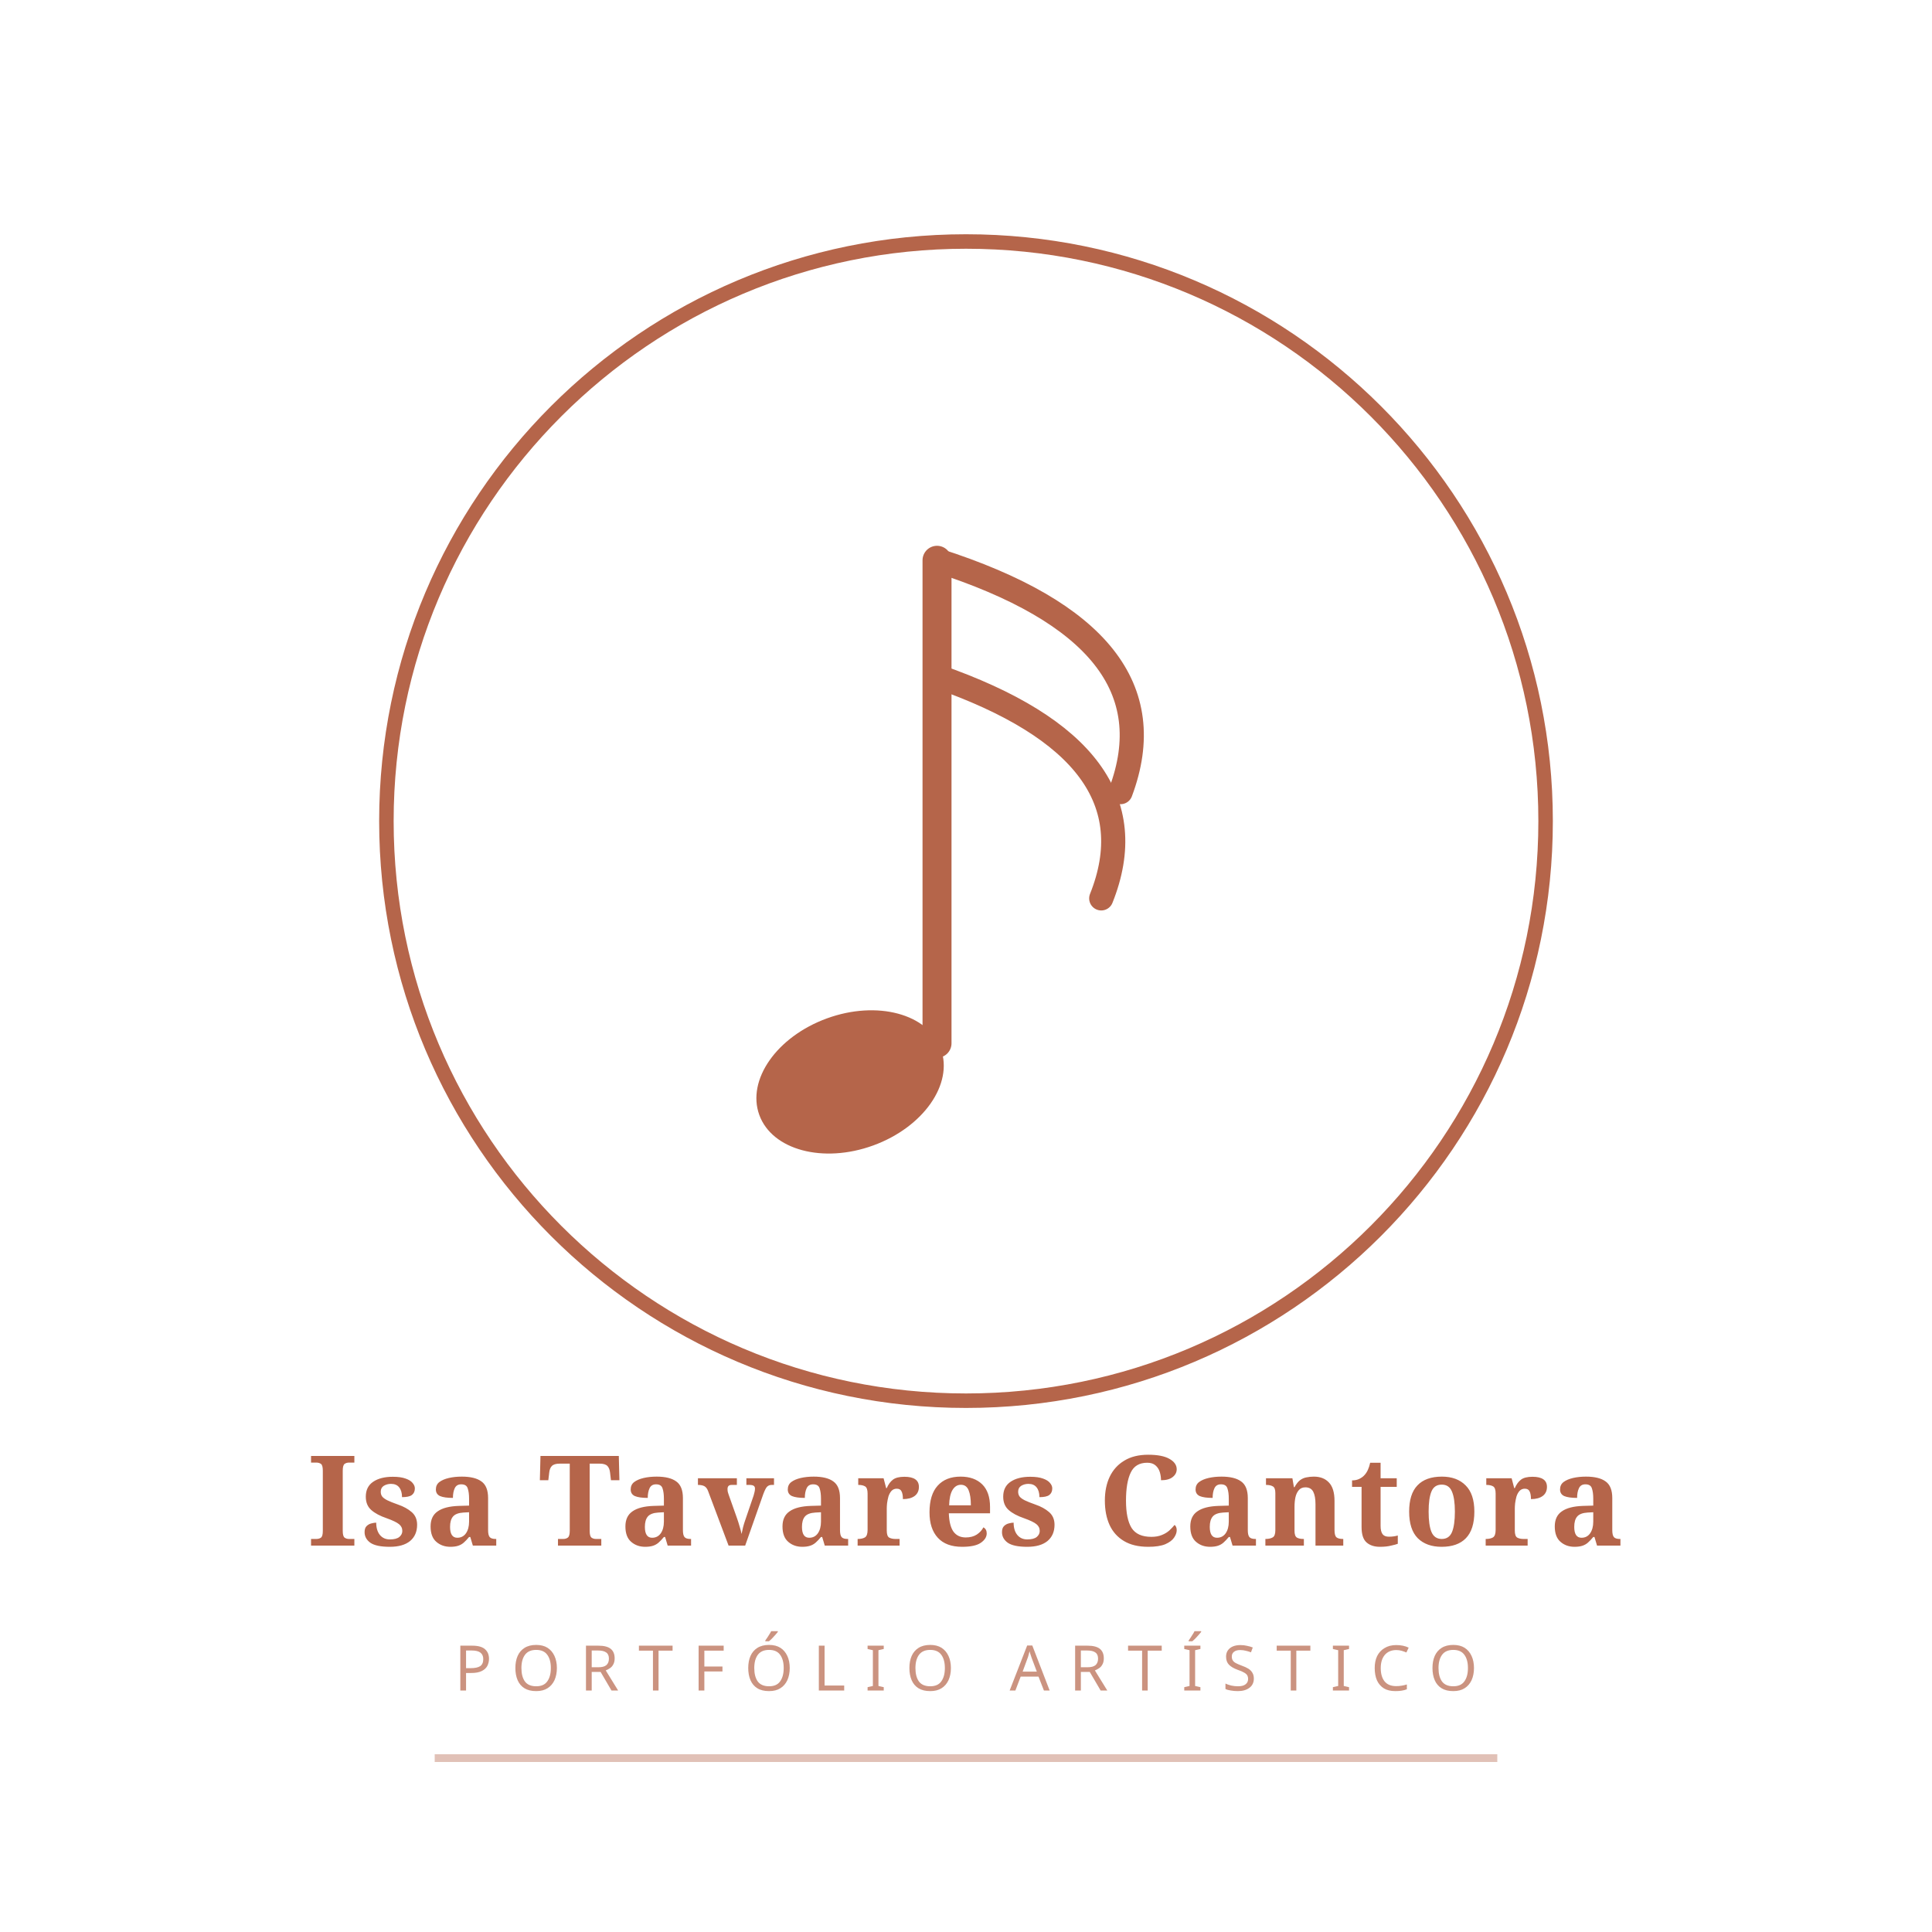
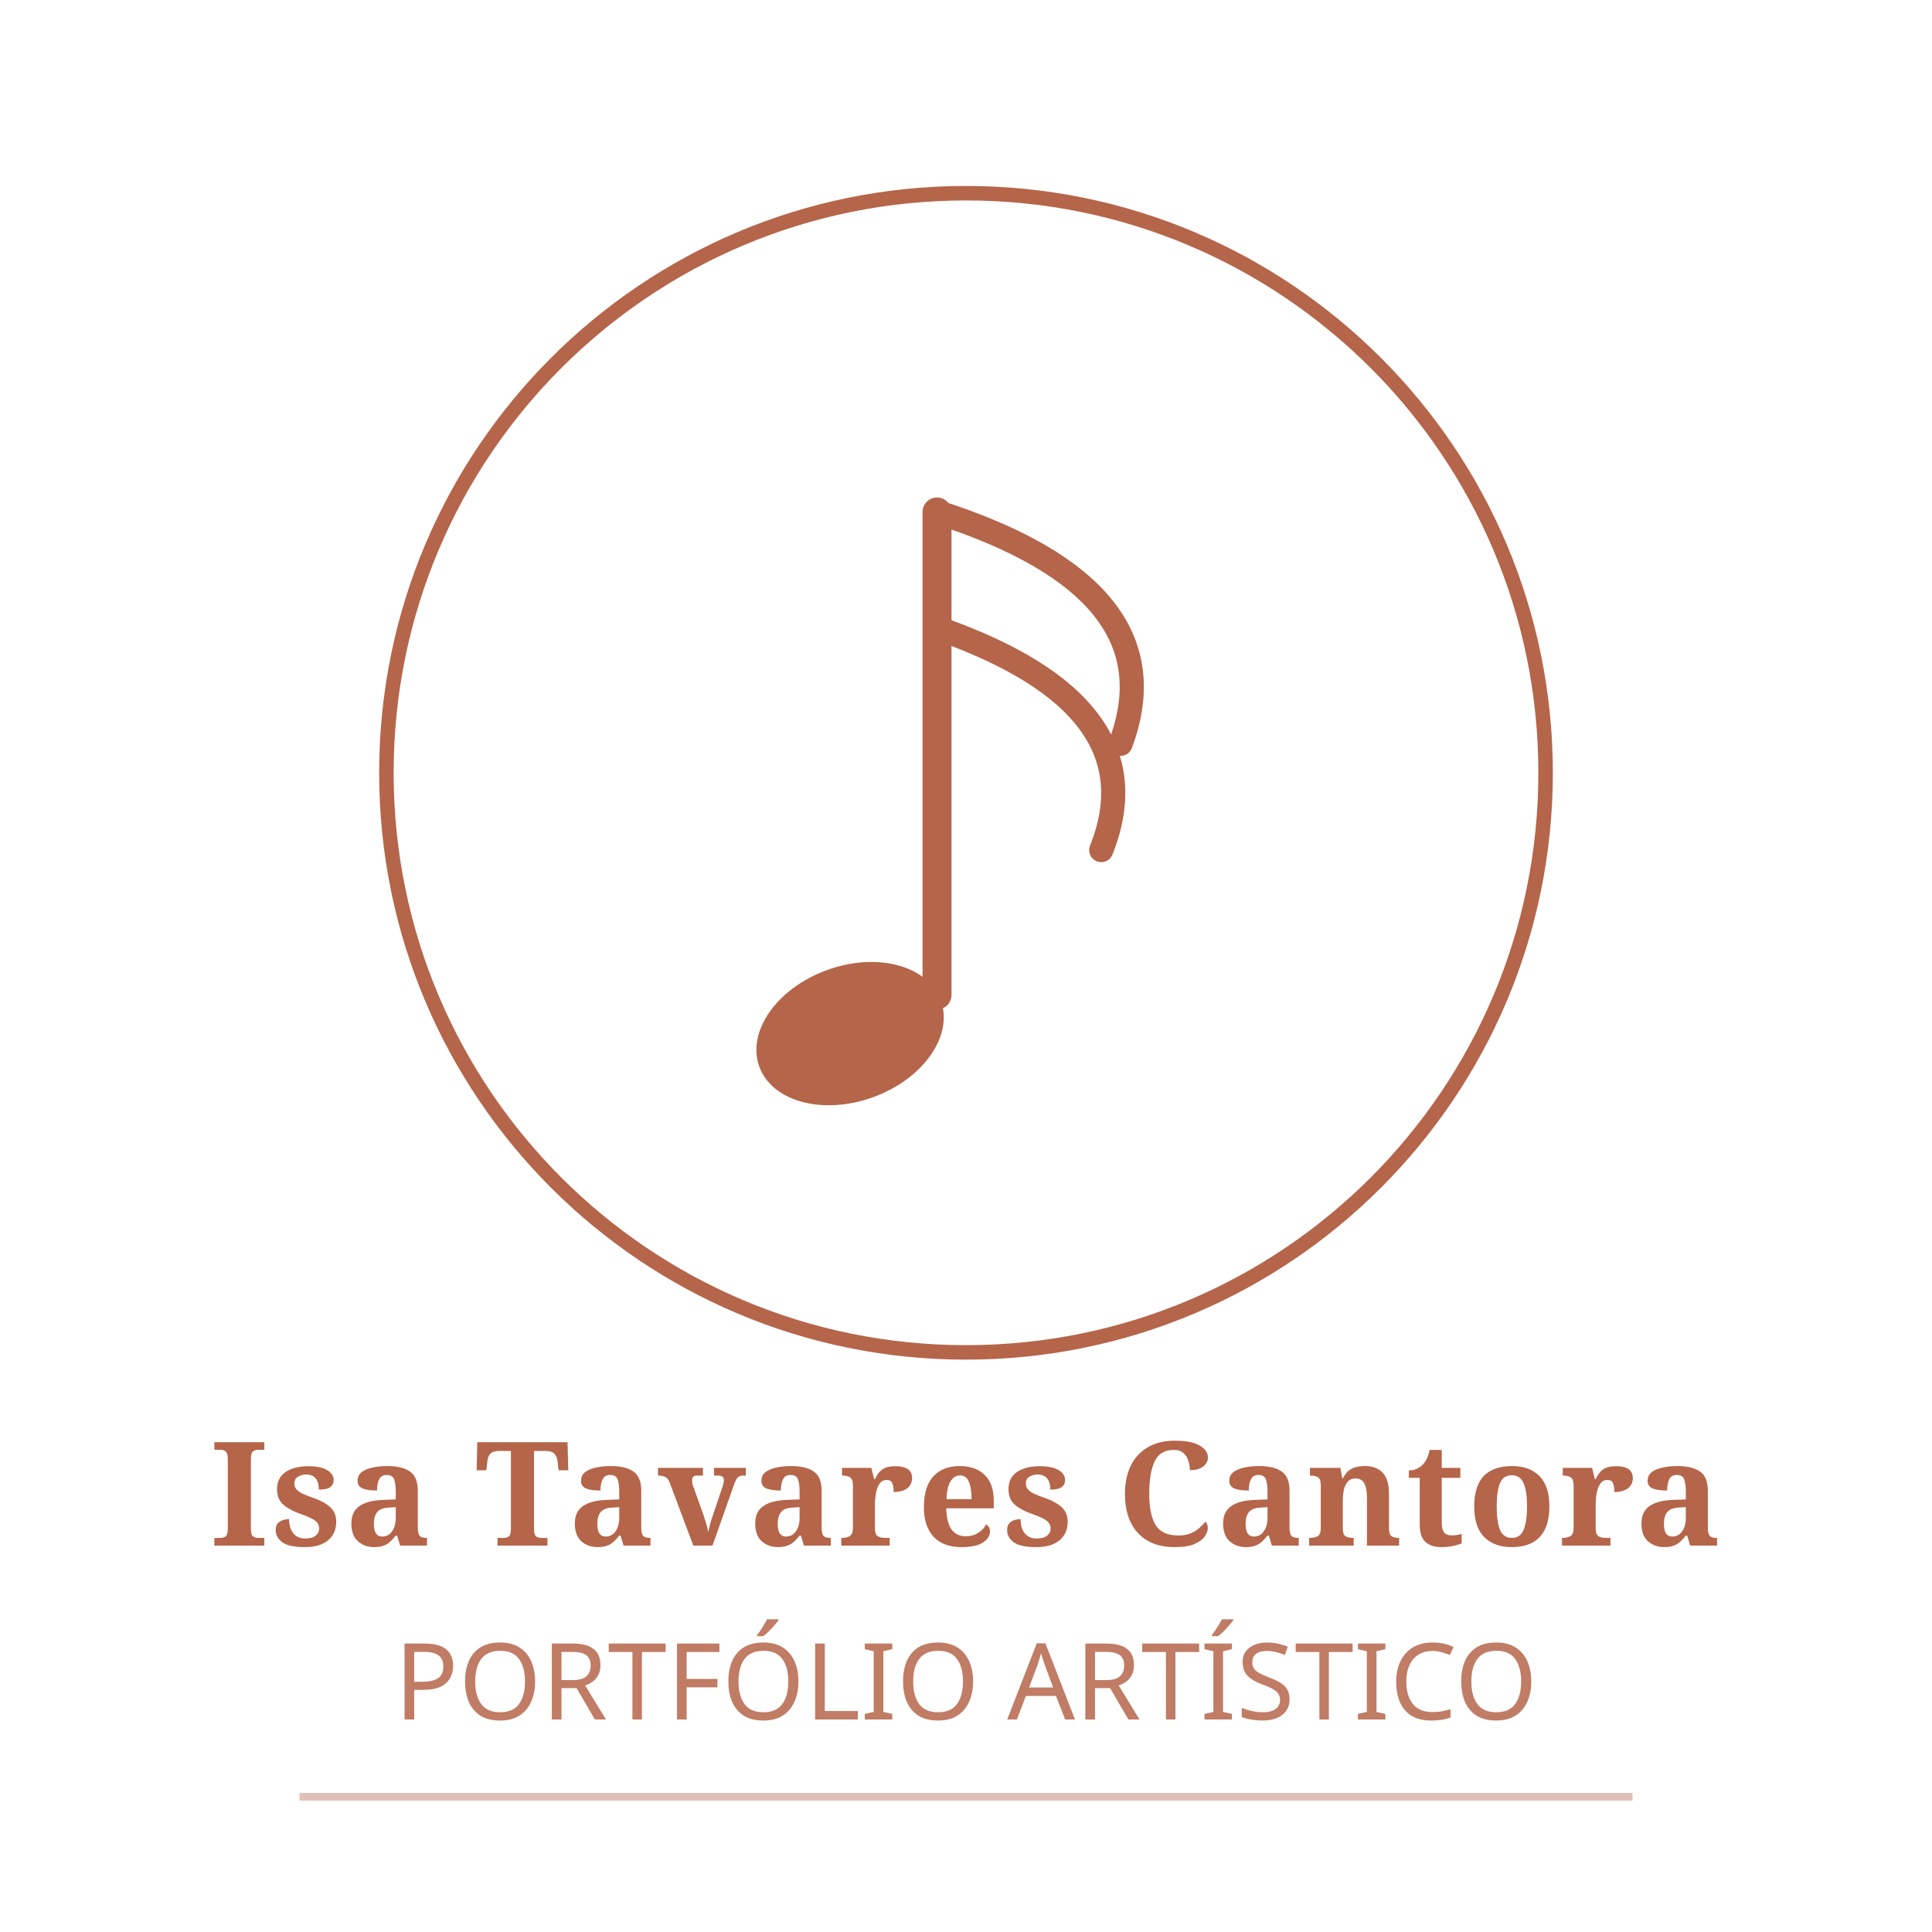
<svg xmlns="http://www.w3.org/2000/svg" width="200" height="200" viewBox="0 0 200 200" role="img">
  <defs>
    <style>
      .logo-circle { fill: transparent; stroke: #B5654A; stroke-width: 1.5; }
      .logo-note { fill: #B5654A; }
      .logo-stem { stroke: #B5654A; stroke-width: 3; stroke-linecap: round; fill: none; }
      .logo-flag { stroke: #B5654A; stroke-width: 2.5; fill: none; stroke-linecap: round; }
      .logo-name {
        font-family: Georgia, serif;
-         font-size: 13px;
+         font-size: 15px;
        font-weight: 600;
        fill: #B5654A;
        letter-spacing: 0.3px;
      }
      .logo-sub {
        font-family: system-ui, sans-serif;
-         font-size: 6.5px;
-         letter-spacing: 2px;
+         font-size: 11px;
        fill: #B5654A;
-         opacity: 0.7;
+         opacity: 0.85;
+         font-weight: 500;
      }
      .logo-line { stroke: #B5654A; stroke-width: 0.8; opacity: 0.4; }
    </style>
  </defs>
-   <circle cx="100" cy="85" r="60" class="logo-circle" />
-   <ellipse cx="88" cy="112" rx="10" ry="7" transform="rotate(-20 88 112)" class="logo-note" />
-   <line x1="97" y1="108" x2="97" y2="58" class="logo-stem" />
-   <path d="M97 58 Q122 66 116 82" class="logo-flag" />
-   <path d="M97 70 Q120 78 114 93" class="logo-flag" />
+   <circle cx="100" cy="80" r="60" class="logo-circle" />
+   <ellipse cx="88" cy="107" rx="10" ry="7" transform="rotate(-20 88 107)" class="logo-note" />
+   <line x1="97" y1="103" x2="97" y2="53" class="logo-stem" />
+   <path d="M97 53 Q122 61 116 77" class="logo-flag" />
+   <path d="M97 65 Q120 73 114 88" class="logo-flag" />
  <text x="100" y="160" text-anchor="middle" class="logo-name">
    Isa Tavares Cantora
  </text>
-   <text x="100" y="175" text-anchor="middle" class="logo-sub">
-     PORTFÓLIO ARTÍSTICO
-   </text>
-   <line x1="45" y1="182" x2="155" y2="182" class="logo-line" />
+   <text x="100" y="178" text-anchor="middle" class="logo-sub" textLength="138" lengthAdjust="spacing">PORTFÓLIO ARTÍSTICO</text>
+   <line x1="31" y1="186" x2="169" y2="186" class="logo-line" />
</svg>
